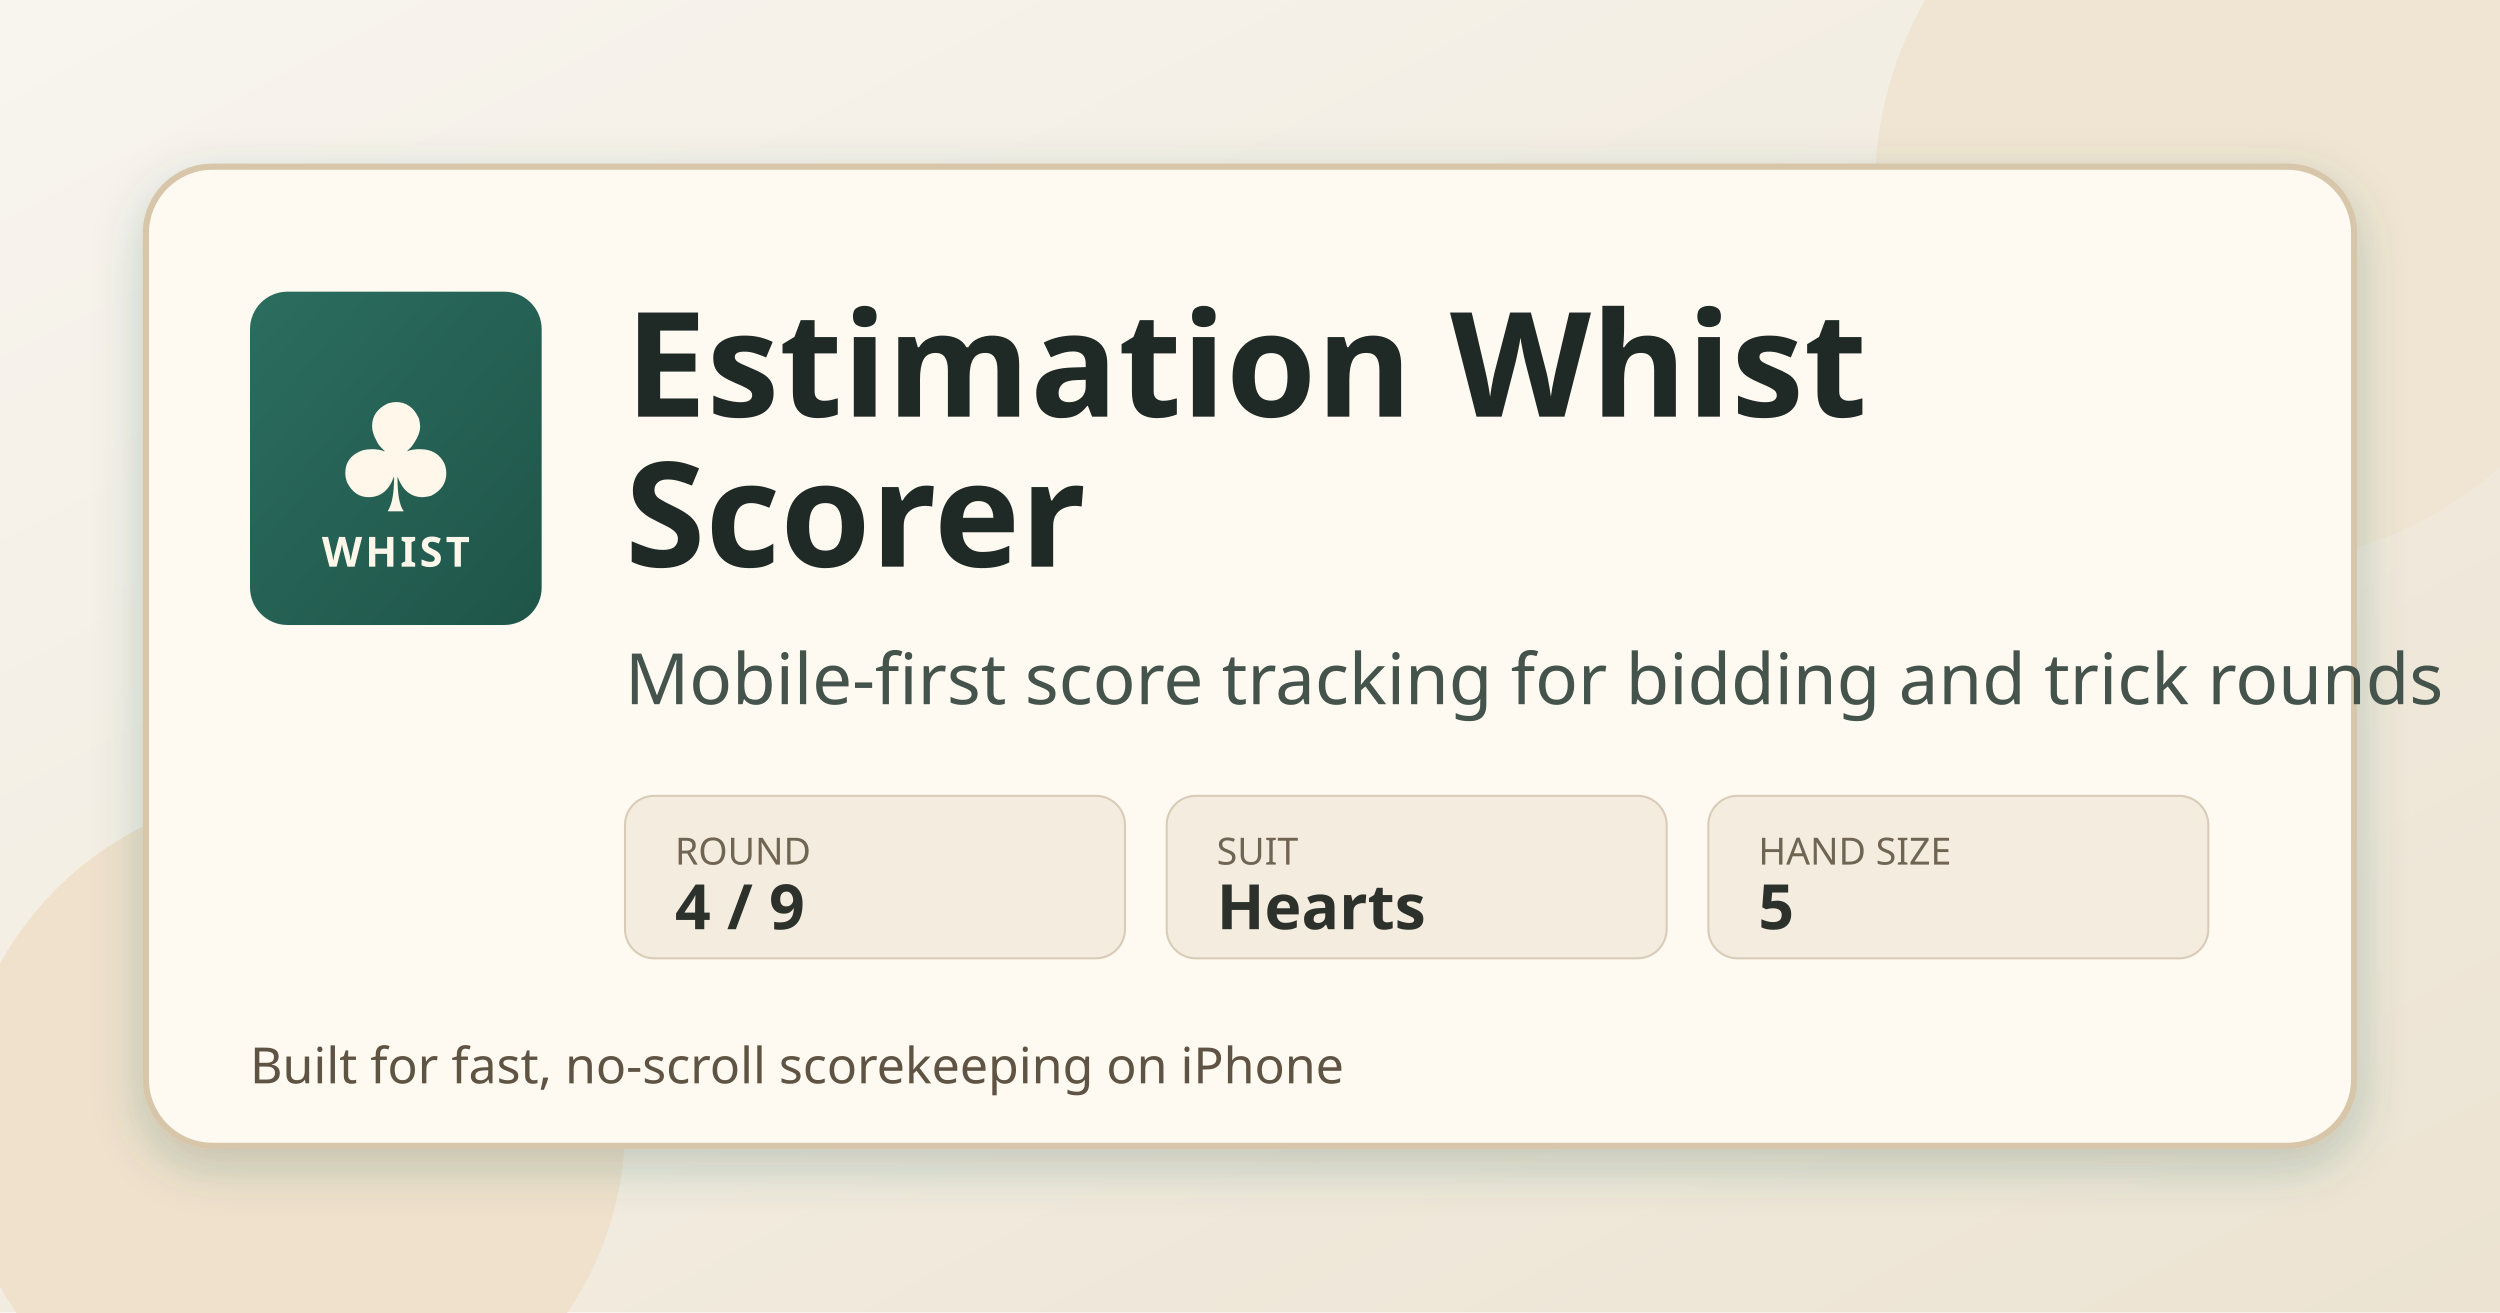
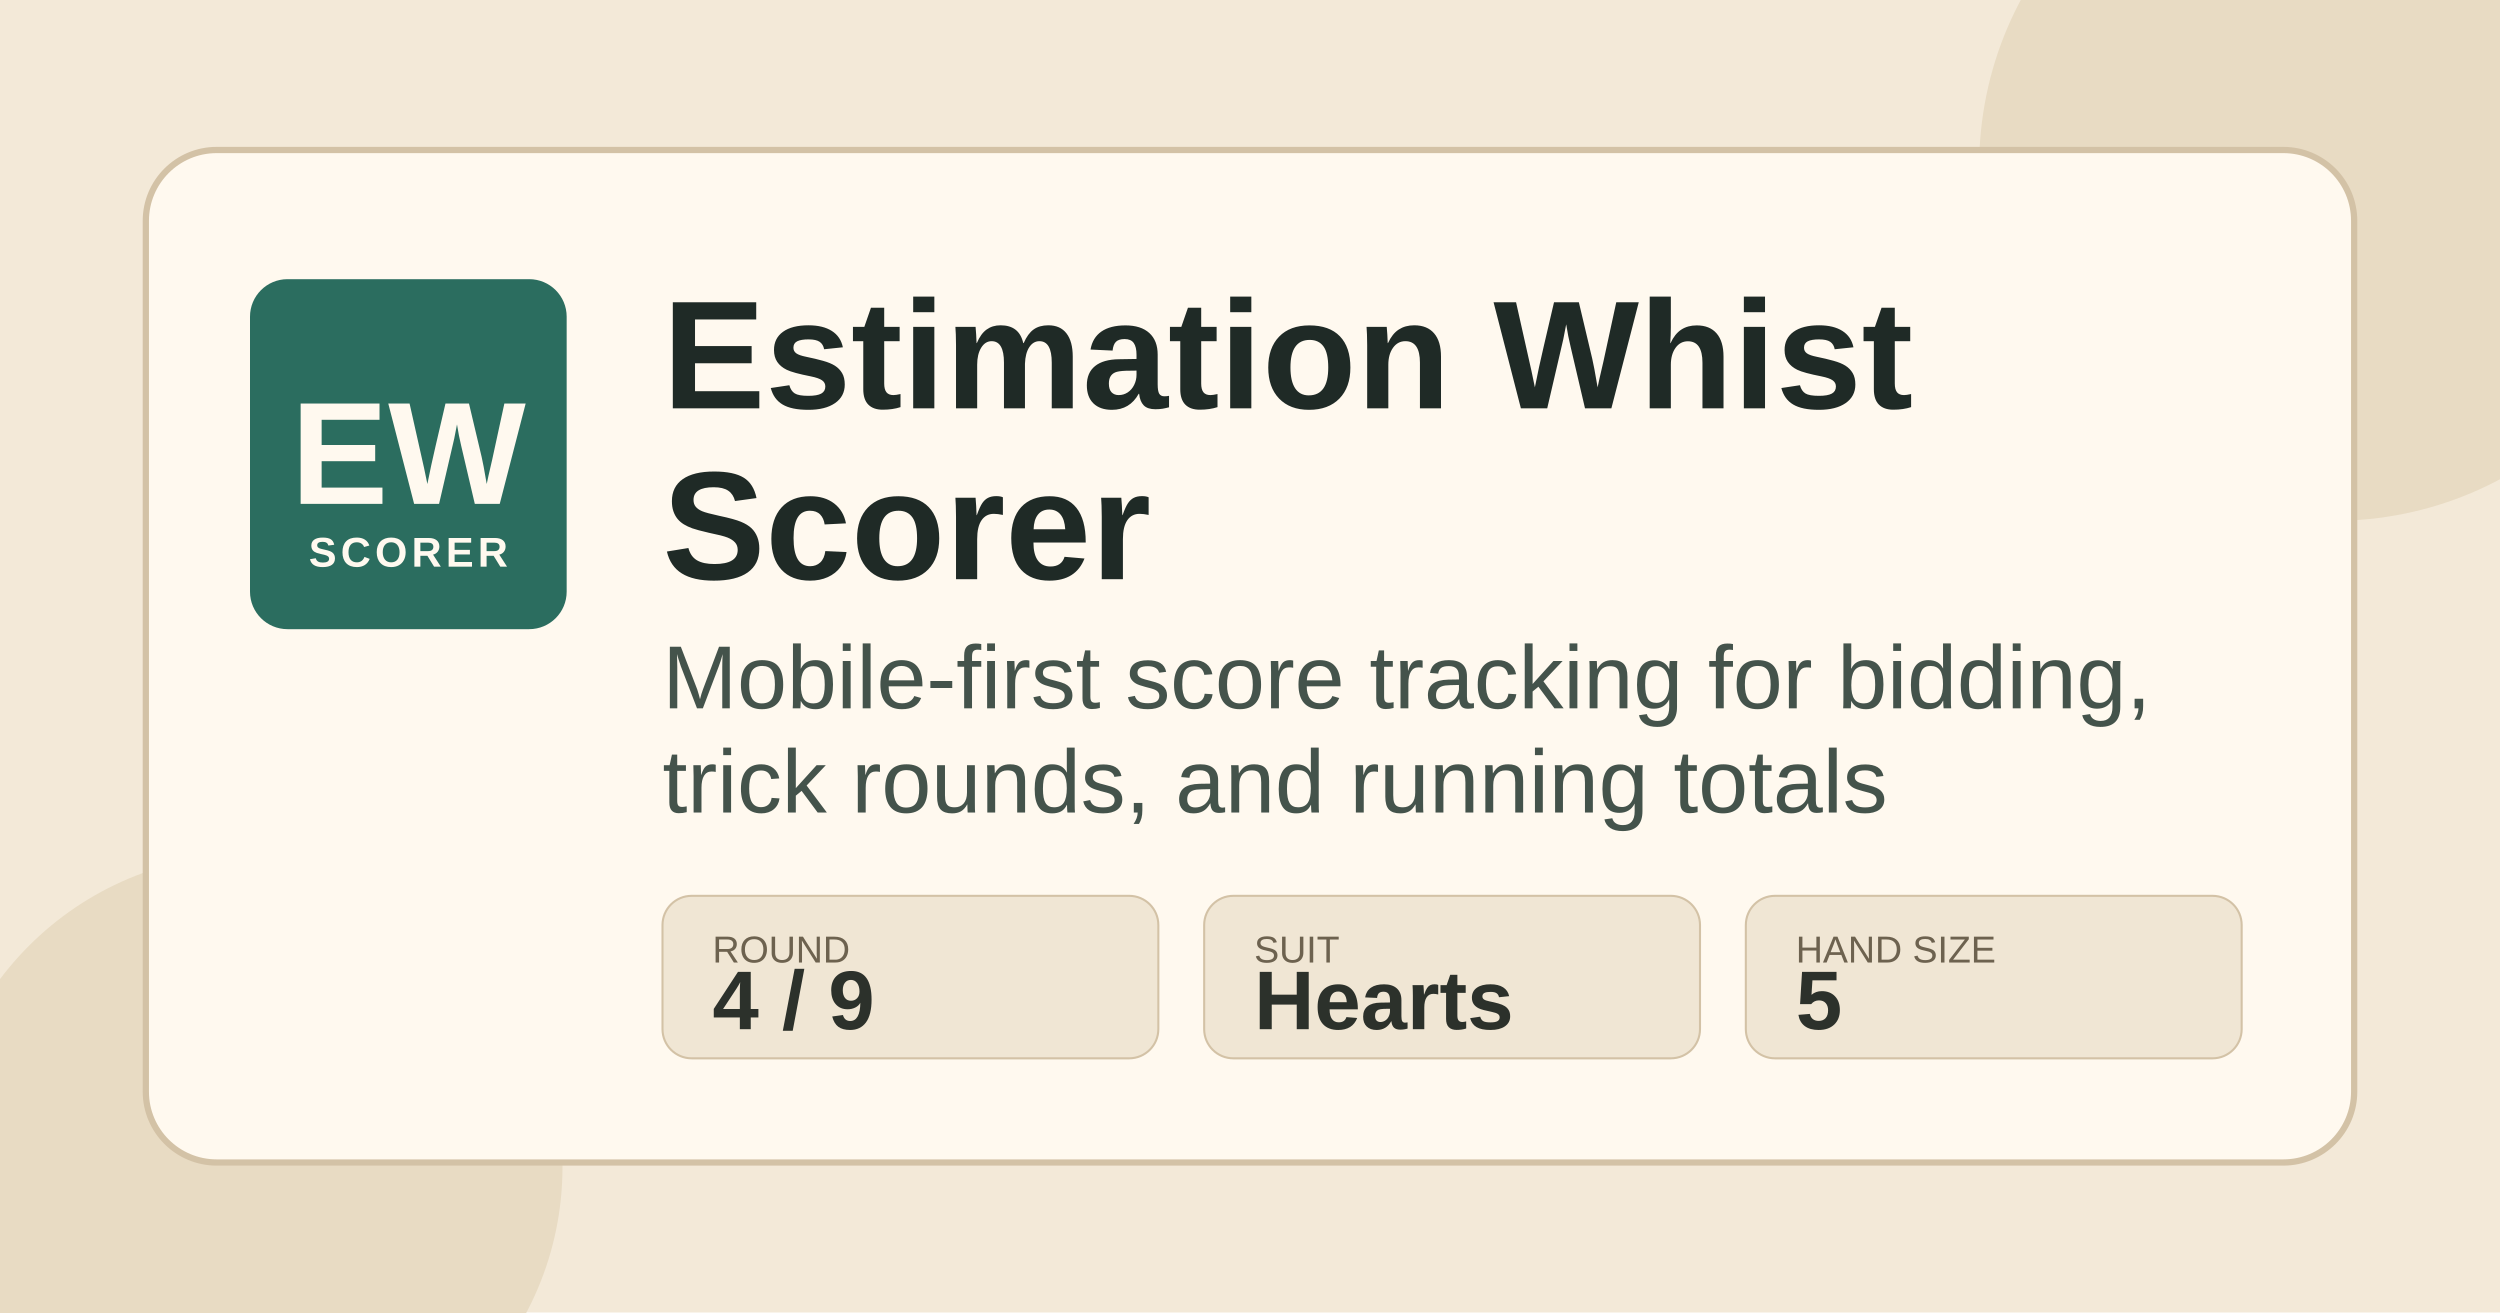
- <svg xmlns="http://www.w3.org/2000/svg" width="1200" height="630" viewBox="0 0 1200 630" role="img" aria-label="Estimation Whist Scorer">
-   <defs>
-     <linearGradient id="bg" x1="0" x2="1" y1="0" y2="1">
-       <stop offset="0%" stop-color="#f8f5ef" />
-       <stop offset="100%" stop-color="#ece3d2" />
-     </linearGradient>
-     <linearGradient id="card" x1="0" x2="1" y1="0" y2="1">
-       <stop offset="0%" stop-color="#2b6d5f" />
-       <stop offset="100%" stop-color="#1f5549" />
-     </linearGradient>
-     <filter id="shadow" x="-20%" y="-20%" width="140%" height="140%">
-       <feDropShadow dx="0" dy="8" stdDeviation="12" flood-color="#1f5549" flood-opacity="0.24" />
-     </filter>
-   </defs>
-   <rect width="1200" height="630" fill="url(#bg)" />
-   <circle cx="1080" cy="90" r="180" fill="#f0e5d2" />
-   <circle cx="140" cy="540" r="160" fill="#efe1cc" />
-   <g filter="url(#shadow)">
-     <rect x="70" y="80" width="1060" height="470" rx="32" fill="#fffaf1" stroke="#d7c6aa" stroke-width="3" />
-   </g>
-   <rect x="120" y="140" width="140" height="160" rx="18" fill="url(#card)" />
-   <text x="190" y="225" text-anchor="middle" dominant-baseline="middle" font-family="Trebuchet MS, Verdana, sans-serif" font-size="72" font-weight="700" fill="#fff8ea">♣</text>
-   <text x="190" y="272" text-anchor="middle" font-family="Trebuchet MS, Verdana, sans-serif" font-size="20" font-weight="700" fill="#fff8ea" letter-spacing="1.5">WHIST</text>
-   <text x="300" y="200" font-family="Trebuchet MS, Verdana, sans-serif" font-size="70" font-weight="700" fill="#1f2a26">Estimation Whist</text>
-   <text x="300" y="272" font-family="Trebuchet MS, Verdana, sans-serif" font-size="70" font-weight="700" fill="#1f2a26">Scorer</text>
-   <text x="300" y="338" font-family="Trebuchet MS, Verdana, sans-serif" font-size="34" fill="#44534b">Mobile-first score tracking for bidding and trick rounds</text>
+ <svg xmlns="http://www.w3.org/2000/svg" width="1200" height="630" viewBox="0 0 1200 630" role="img" aria-label="Estimation Whist Scorer preview card">
+   <rect width="1200" height="630" fill="#f3e9d8" />
+   <circle cx="1120" cy="80" r="170" fill="#e8dbc3" />
+   <circle cx="120" cy="560" r="150" fill="#e8dbc3" />
+   <rect x="70" y="72" width="1060" height="486" rx="34" fill="#fff9ef" stroke="#d3c2a6" stroke-width="3" />
+   <rect x="120" y="134" width="152" height="168" rx="18" fill="#2b6d5f" />
+   <text x="196" y="222" text-anchor="middle" dominant-baseline="middle" font-family="Arial, sans-serif" font-size="70" font-weight="700" fill="#fff9ef">EW</text>
+   <text x="196" y="272" text-anchor="middle" font-family="Arial, sans-serif" font-size="20" font-weight="700" fill="#fff9ef" letter-spacing="2">SCORER</text>
+   <text x="318" y="196" font-family="Arial, sans-serif" font-size="74" font-weight="700" fill="#1f2a26">Estimation Whist</text>
+   <text x="318" y="278" font-family="Arial, sans-serif" font-size="74" font-weight="700" fill="#1f2a26">Scorer</text>
+   <text x="318" y="340" font-family="Arial, sans-serif" font-size="43" fill="#44534b">Mobile-first score tracking for bidding,</text>
+   <text x="318" y="390" font-family="Arial, sans-serif" font-size="43" fill="#44534b">trick rounds, and running totals</text>
  <g>
-     <rect x="300" y="382" width="240" height="78" rx="14" fill="#f4ecdf" stroke="#d8ccb8" />
-     <text x="324" y="415" font-family="Trebuchet MS, Verdana, sans-serif" font-size="18" fill="#6f6552">ROUND</text>
-     <text x="324" y="446" font-family="Trebuchet MS, Verdana, sans-serif" font-size="30" font-weight="700" fill="#2c312b">4 / 9</text>
+     <rect x="318" y="430" width="238" height="78" rx="14" fill="#f0e6d4" stroke="#d3c2a6" />
+     <text x="342" y="462" font-family="Arial, sans-serif" font-size="18" fill="#6d624f">ROUND</text>
+     <text x="342" y="494" font-family="Arial, sans-serif" font-size="40" font-weight="700" fill="#2c312b">4 / 9</text>
  </g>
  <g>
-     <rect x="560" y="382" width="240" height="78" rx="14" fill="#f4ecdf" stroke="#d8ccb8" />
-     <text x="584" y="415" font-family="Trebuchet MS, Verdana, sans-serif" font-size="18" fill="#6f6552">SUIT</text>
-     <text x="584" y="446" font-family="Trebuchet MS, Verdana, sans-serif" font-size="30" font-weight="700" fill="#2c312b">Hearts</text>
+     <rect x="578" y="430" width="238" height="78" rx="14" fill="#f0e6d4" stroke="#d3c2a6" />
+     <text x="602" y="462" font-family="Arial, sans-serif" font-size="18" fill="#6d624f">SUIT</text>
+     <text x="602" y="494" font-family="Arial, sans-serif" font-size="40" font-weight="700" fill="#2c312b">Hearts</text>
  </g>
  <g>
-     <rect x="820" y="382" width="240" height="78" rx="14" fill="#f4ecdf" stroke="#d8ccb8" />
-     <text x="844" y="415" font-family="Trebuchet MS, Verdana, sans-serif" font-size="18" fill="#6f6552">HAND SIZE</text>
-     <text x="844" y="446" font-family="Trebuchet MS, Verdana, sans-serif" font-size="30" font-weight="700" fill="#2c312b">5</text>
+     <rect x="838" y="430" width="238" height="78" rx="14" fill="#f0e6d4" stroke="#d3c2a6" />
+     <text x="862" y="462" font-family="Arial, sans-serif" font-size="18" fill="#6d624f">HAND SIZE</text>
+     <text x="862" y="494" font-family="Arial, sans-serif" font-size="40" font-weight="700" fill="#2c312b">5</text>
  </g>
-   <text x="120" y="520" font-family="Trebuchet MS, Verdana, sans-serif" font-size="24" fill="#5f5444">Built for fast, no-scroll scorekeeping on iPhone</text>
</svg>
